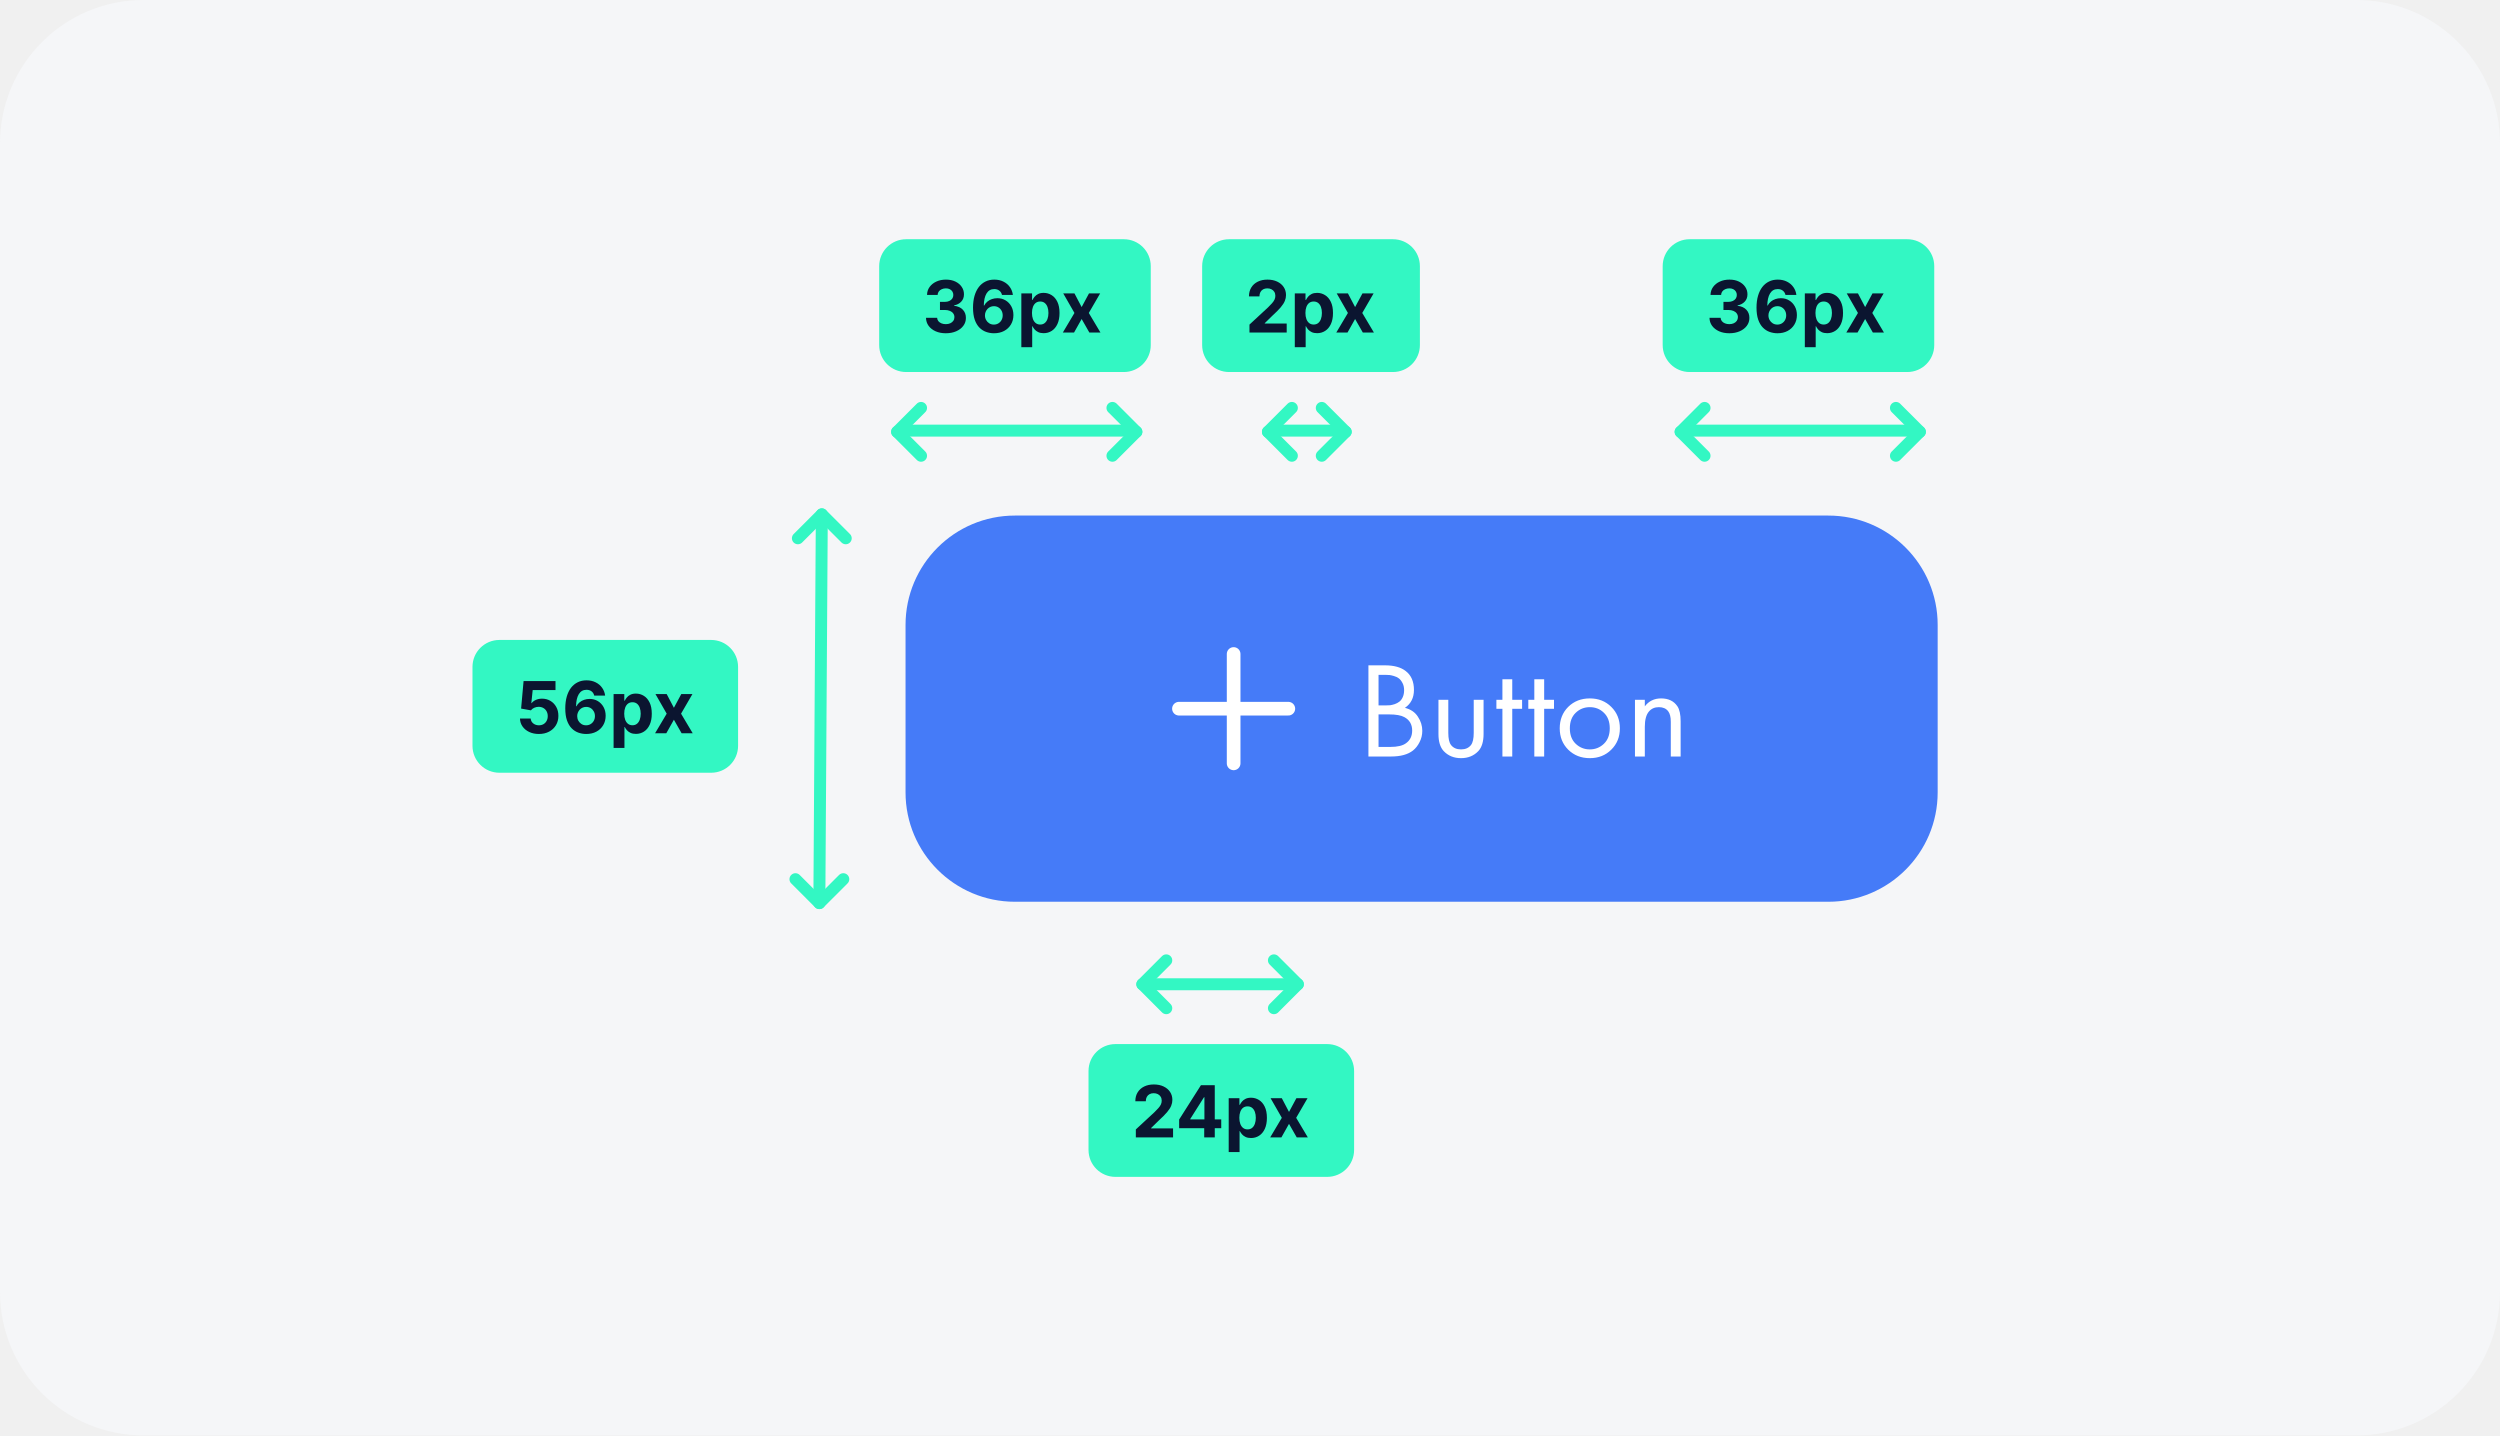
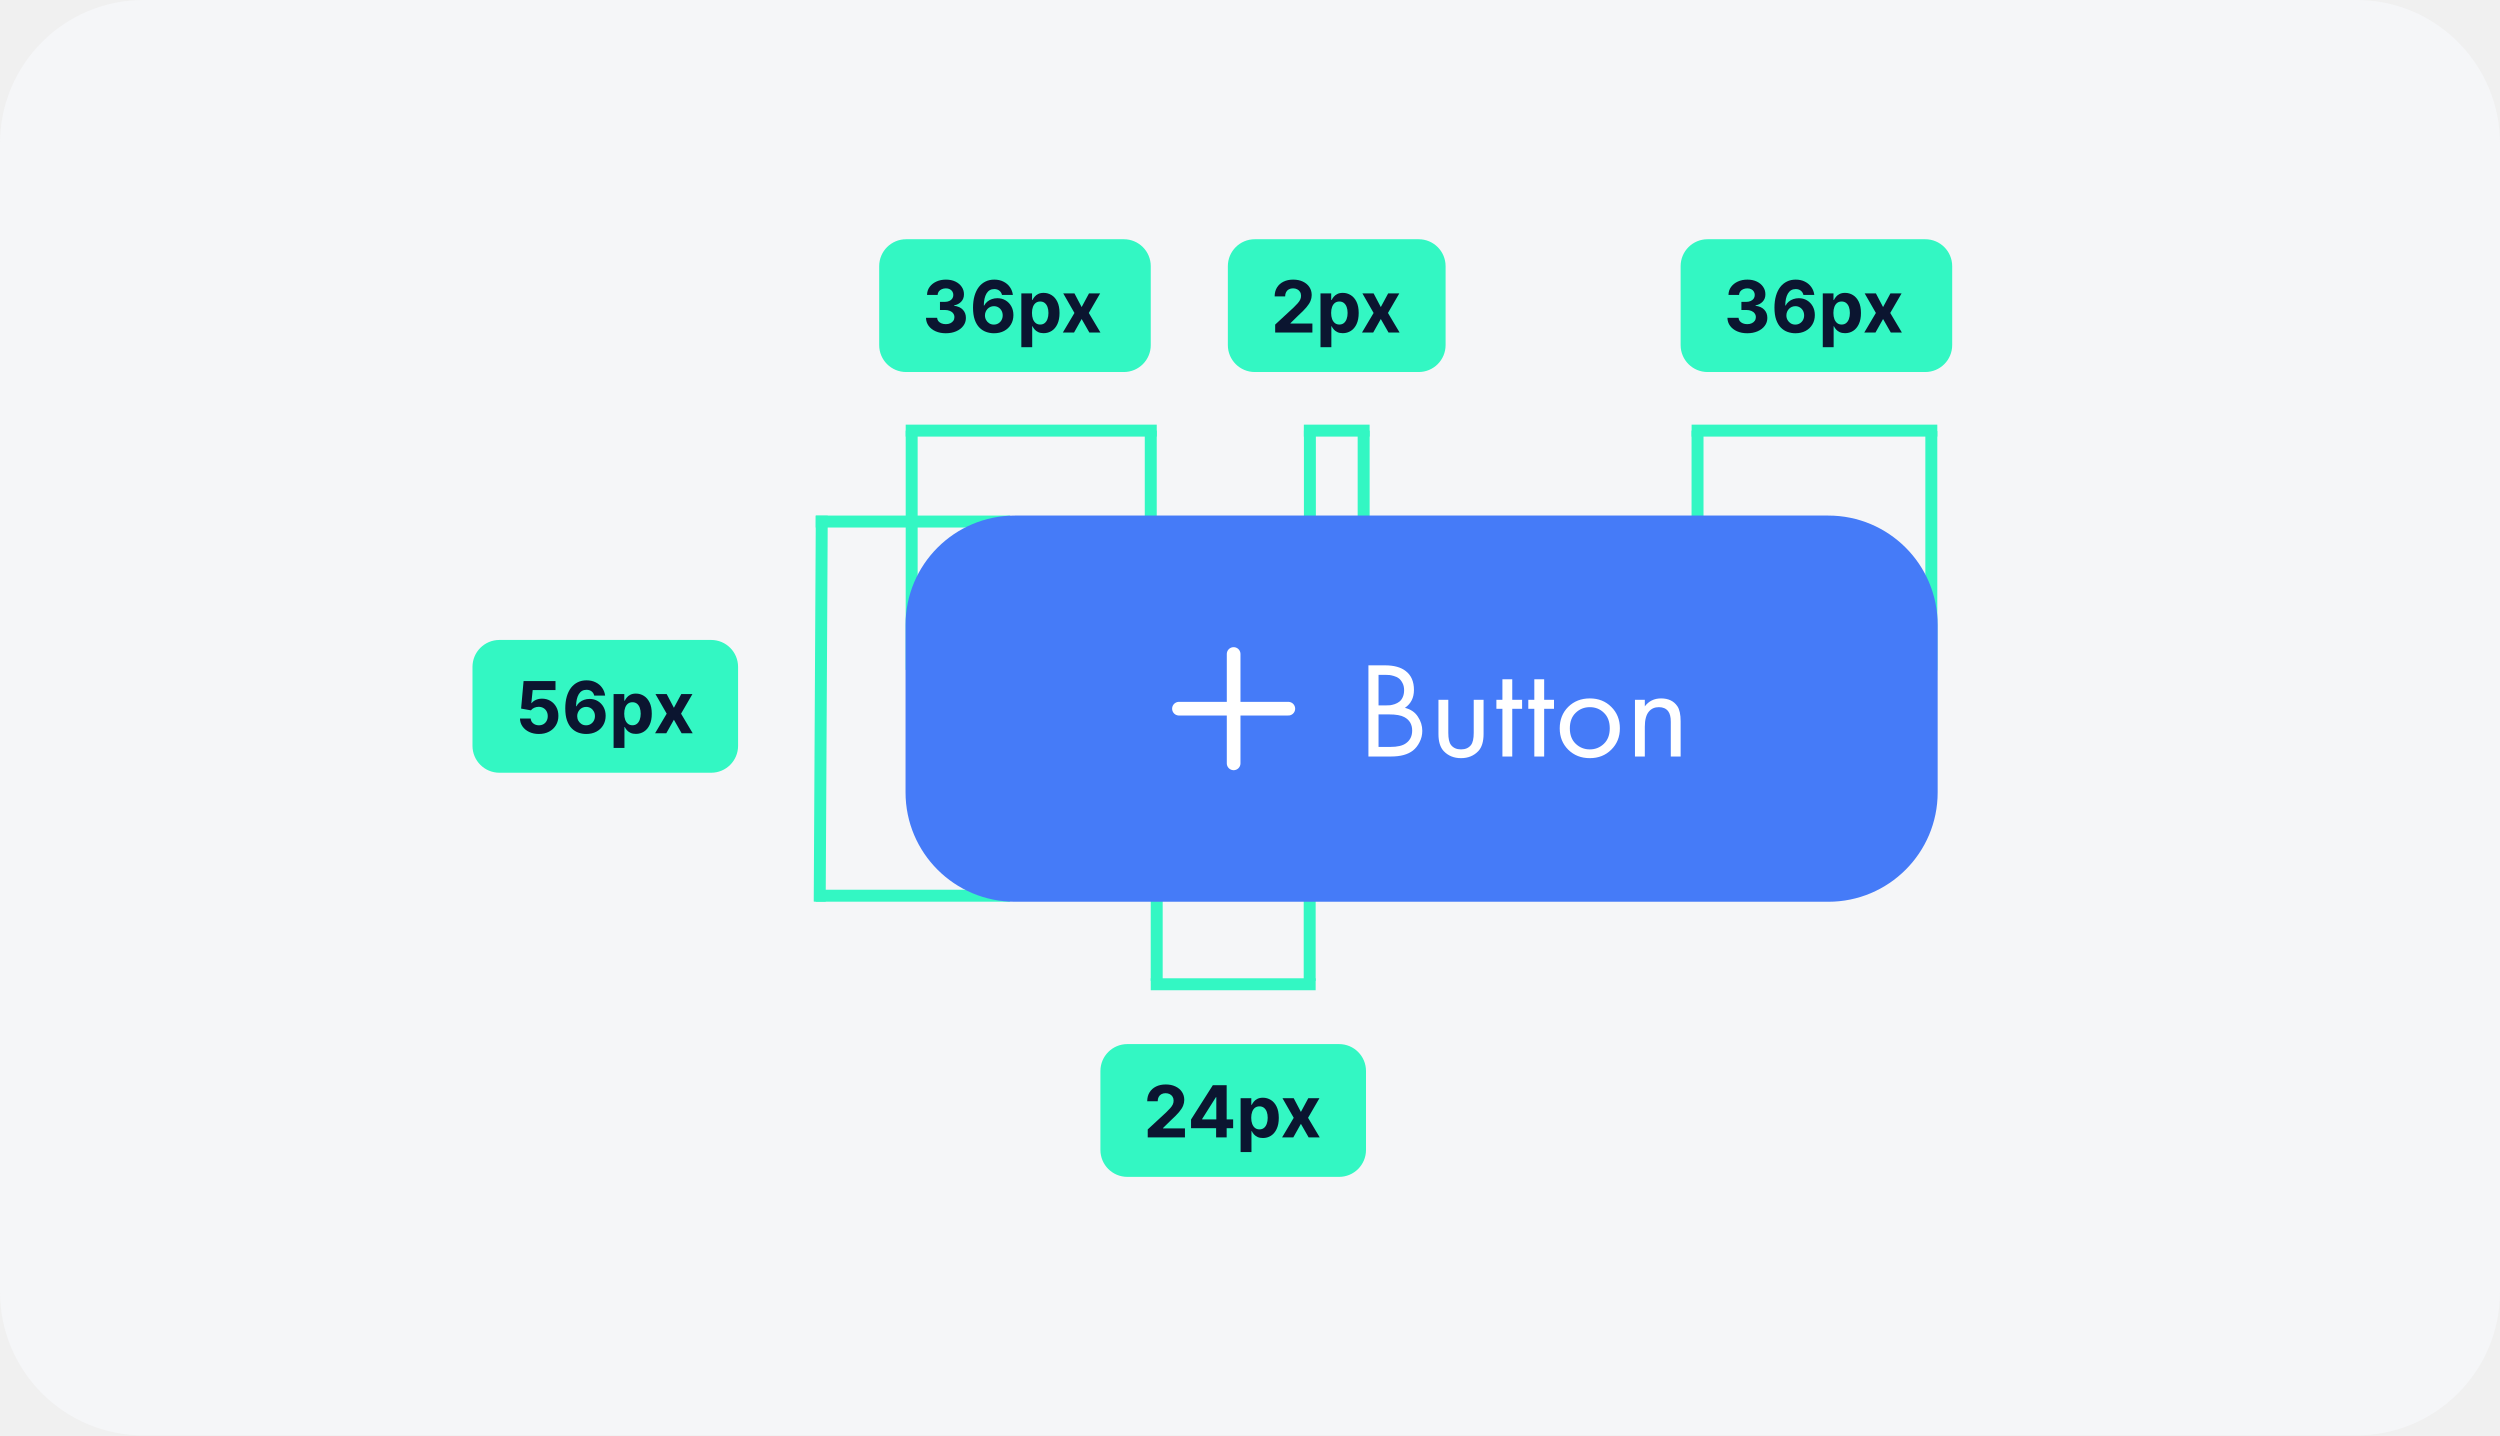
<svg xmlns="http://www.w3.org/2000/svg" width="418" height="240" viewBox="0 0 418 240" fill="none">
  <rect width="418" height="240" rx="24" fill="#F5F6F8" />
-   <path d="M217 164.57H191" stroke="#33F7C3" stroke-width="2" />
-   <path d="M217 164.57L213 160.57" stroke="#33F7C3" stroke-width="2" stroke-linecap="round" />
-   <path d="M217 164.57L213 168.57" stroke="#33F7C3" stroke-width="2" stroke-linecap="round" />
-   <path d="M191 164.57L195 168.57" stroke="#33F7C3" stroke-width="2" stroke-linecap="round" />
-   <path d="M191 164.57L195 160.57" stroke="#33F7C3" stroke-width="2" stroke-linecap="round" />
-   <rect x="182.75" y="175.321" width="42.906" height="20.703" rx="3.752" fill="#33F7C3" />
-   <rect x="182.75" y="175.321" width="42.906" height="20.703" rx="3.752" stroke="#33F7C3" stroke-width="1.501" />
-   <path d="M189.911 190.172V188.842L193.019 185.964C193.283 185.708 193.505 185.478 193.684 185.273C193.866 185.069 194.004 184.868 194.098 184.672C194.192 184.473 194.238 184.259 194.238 184.028C194.238 183.773 194.18 183.552 194.064 183.368C193.947 183.18 193.788 183.036 193.586 182.937C193.384 182.835 193.156 182.783 192.9 182.783C192.633 182.783 192.399 182.837 192.201 182.945C192.002 183.053 191.848 183.208 191.74 183.41C191.632 183.612 191.578 183.852 191.578 184.131H189.826C189.826 183.559 189.955 183.063 190.214 182.643C190.472 182.222 190.835 181.897 191.301 181.666C191.767 181.436 192.304 181.321 192.912 181.321C193.538 181.321 194.082 181.432 194.545 181.654C195.011 181.873 195.374 182.177 195.633 182.566C195.891 182.955 196.02 183.402 196.02 183.905C196.02 184.234 195.955 184.56 195.824 184.881C195.696 185.202 195.468 185.559 195.138 185.951C194.808 186.341 194.344 186.808 193.744 187.354L192.469 188.603V188.663H196.136V190.172H189.911ZM197.153 188.637V187.183L200.799 181.441H202.052V183.453H201.31L199.012 187.089V187.158H204.192V188.637H197.153ZM201.344 190.172V188.194L201.378 187.55V181.441H203.109V190.172H201.344ZM205.439 192.628V183.623H207.23V184.723H207.311C207.391 184.547 207.506 184.368 207.656 184.186C207.81 184.001 208.009 183.848 208.253 183.726C208.5 183.601 208.807 183.538 209.174 183.538C209.652 183.538 210.092 183.663 210.496 183.913C210.899 184.161 211.222 184.534 211.463 185.035C211.705 185.532 211.826 186.156 211.826 186.906C211.826 187.637 211.708 188.253 211.472 188.756C211.239 189.257 210.921 189.636 210.517 189.895C210.116 190.151 209.667 190.278 209.17 190.278C208.817 190.278 208.517 190.22 208.27 190.104C208.026 189.987 207.825 189.841 207.669 189.665C207.513 189.485 207.393 189.305 207.311 189.123H207.256V192.628H205.439ZM207.217 186.898C207.217 187.287 207.271 187.627 207.379 187.917C207.487 188.206 207.643 188.432 207.848 188.594C208.053 188.754 208.301 188.833 208.594 188.833C208.89 188.833 209.14 188.752 209.345 188.59C209.549 188.425 209.704 188.198 209.809 187.908C209.917 187.615 209.971 187.278 209.971 186.898C209.971 186.52 209.919 186.187 209.814 185.9C209.708 185.613 209.553 185.388 209.349 185.226C209.144 185.064 208.893 184.983 208.594 184.983C208.299 184.983 208.048 185.062 207.844 185.218C207.642 185.374 207.487 185.596 207.379 185.883C207.271 186.17 207.217 186.508 207.217 186.898ZM214.32 183.623L215.522 185.913L216.754 183.623H218.617L216.72 186.898L218.669 190.172H216.814L215.522 187.908L214.252 190.172H212.376L214.32 186.898L212.444 183.623H214.32Z" fill="#0B1530" />
-   <path d="M190 72H149.999" stroke="#33F7C3" stroke-width="2" />
-   <path d="M190 72.203L186 68.203" stroke="#33F7C3" stroke-width="2" stroke-linecap="round" />
-   <path d="M190 72.203L186 76.203" stroke="#33F7C3" stroke-width="2" stroke-linecap="round" />
-   <path d="M150 72.203L154 76.203" stroke="#33F7C3" stroke-width="2" stroke-linecap="round" />
-   <path d="M150 72.203L154 68.203" stroke="#33F7C3" stroke-width="2" stroke-linecap="round" />
+   <path d="M219.978 164.57H192.407" stroke="#33F7C3" stroke-width="2" />
+   <path d="M193.401 164L193.401 138" stroke="#33F7C3" stroke-width="2" />
+   <path d="M218.979 164L218.979 138" stroke="#33F7C3" stroke-width="2" />
+   <rect x="184.739" y="175.321" width="42.906" height="20.703" rx="3.752" fill="#33F7C3" />
+   <rect x="184.739" y="175.321" width="42.906" height="20.703" rx="3.752" stroke="#33F7C3" stroke-width="1.501" />
+   <path d="M191.9 190.172V188.842L195.008 185.964C195.272 185.708 195.494 185.478 195.673 185.273C195.855 185.069 195.993 184.868 196.087 184.672C196.181 184.473 196.227 184.259 196.227 184.028C196.227 183.773 196.169 183.552 196.053 183.368C195.936 183.18 195.777 183.036 195.575 182.937C195.373 182.835 195.145 182.783 194.889 182.783C194.622 182.783 194.388 182.837 194.19 182.945C193.991 183.053 193.837 183.208 193.729 183.41C193.621 183.612 193.567 183.852 193.567 184.131H191.815C191.815 183.559 191.944 183.063 192.203 182.643C192.461 182.222 192.824 181.897 193.29 181.666C193.756 181.436 194.293 181.321 194.902 181.321C195.527 181.321 196.071 181.432 196.534 181.654C197.001 181.873 197.363 182.177 197.622 182.566C197.88 182.955 198.009 183.402 198.009 183.905C198.009 184.234 197.944 184.56 197.813 184.881C197.685 185.202 197.457 185.559 197.127 185.951C196.797 186.341 196.333 186.808 195.733 187.354L194.458 188.603V188.663H198.125V190.172H191.9ZM199.142 188.637V187.183L202.788 181.441H204.041V183.453H203.299L201.001 187.089V187.158H206.181V188.637H199.142ZM203.333 190.172V188.194L203.367 187.55V181.441H205.098V190.172H203.333ZM207.428 192.628V183.623H209.219V184.723H209.3C209.38 184.547 209.495 184.368 209.645 184.186C209.799 184.001 209.998 183.848 210.242 183.726C210.489 183.601 210.796 183.538 211.163 183.538C211.641 183.538 212.081 183.663 212.485 183.913C212.888 184.161 213.211 184.534 213.452 185.035C213.694 185.532 213.815 186.156 213.815 186.906C213.815 187.637 213.697 188.253 213.461 188.756C213.228 189.257 212.91 189.636 212.506 189.895C212.105 190.151 211.656 190.278 211.159 190.278C210.806 190.278 210.506 190.22 210.259 190.104C210.015 189.987 209.814 189.841 209.658 189.665C209.502 189.485 209.382 189.305 209.3 189.123H209.245V192.628H207.428ZM209.206 186.898C209.206 187.287 209.26 187.627 209.368 187.917C209.476 188.206 209.632 188.432 209.837 188.594C210.042 188.754 210.29 188.833 210.583 188.833C210.879 188.833 211.129 188.752 211.334 188.59C211.538 188.425 211.693 188.198 211.798 187.908C211.906 187.615 211.96 187.278 211.96 186.898C211.96 186.52 211.908 186.187 211.803 185.9C211.697 185.613 211.542 185.388 211.338 185.226C211.133 185.064 210.882 184.983 210.583 184.983C210.288 184.983 210.038 185.062 209.833 185.218C209.631 185.374 209.476 185.596 209.368 185.883C209.26 186.17 209.206 186.508 209.206 186.898ZM216.309 183.623L217.511 185.913L218.743 183.623H220.606L218.709 186.898L220.658 190.172H218.803L217.511 187.908L216.241 190.172H214.365L216.309 186.898L214.433 183.623H216.309Z" fill="#0B1530" />
+   <path d="M193.41 72H151.433" stroke="#33F7C3" stroke-width="2" />
+   <path d="M152.432 112L152.432 71.999" stroke="#33F7C3" stroke-width="2" />
+   <path d="M192.407 111.996L192.407 71.996" stroke="#33F7C3" stroke-width="2" />
+   <path d="M219.014 112L219.014 71.999" stroke="#33F7C3" stroke-width="2" />
+   <path d="M283.828 112L283.828 71.999" stroke="#33F7C3" stroke-width="2" />
+   <path d="M228.002 112L228.002 71.999" stroke="#33F7C3" stroke-width="2" />
+   <path d="M322.917 112.07L322.917 72.07" stroke="#33F7C3" stroke-width="2" />
  <rect x="147.75" y="40.75" width="43.906" height="20.703" rx="3.752" fill="#33F7C3" />
  <rect x="147.75" y="40.75" width="43.906" height="20.703" rx="3.752" stroke="#33F7C3" stroke-width="1.501" />
  <path d="M158.138 55.721C157.502 55.721 156.935 55.611 156.437 55.393C155.943 55.171 155.552 54.867 155.265 54.48C154.981 54.091 154.834 53.642 154.826 53.133H156.685C156.696 53.346 156.766 53.534 156.894 53.696C157.024 53.855 157.198 53.979 157.414 54.067C157.63 54.155 157.873 54.199 158.143 54.199C158.424 54.199 158.673 54.149 158.889 54.05C159.105 53.95 159.274 53.812 159.396 53.636C159.518 53.46 159.579 53.257 159.579 53.026C159.579 52.793 159.514 52.587 159.383 52.408C159.255 52.226 159.071 52.084 158.829 51.982C158.59 51.88 158.306 51.828 157.976 51.828H157.162V50.473H157.976C158.255 50.473 158.501 50.424 158.714 50.328C158.93 50.231 159.098 50.098 159.217 49.927C159.336 49.754 159.396 49.552 159.396 49.322C159.396 49.103 159.344 48.911 159.238 48.746C159.136 48.578 158.991 48.448 158.804 48.354C158.619 48.26 158.403 48.213 158.156 48.213C157.905 48.213 157.677 48.259 157.469 48.35C157.262 48.438 157.095 48.564 156.97 48.729C156.845 48.894 156.778 49.087 156.77 49.309H155.001C155.009 48.806 155.153 48.362 155.431 47.979C155.71 47.595 156.085 47.295 156.557 47.079C157.031 46.86 157.567 46.751 158.164 46.751C158.767 46.751 159.294 46.86 159.746 47.079C160.198 47.298 160.549 47.593 160.799 47.966C161.052 48.335 161.177 48.75 161.174 49.211C161.177 49.7 161.025 50.108 160.718 50.434C160.414 50.761 160.017 50.969 159.528 51.057V51.125C160.171 51.208 160.66 51.431 160.995 51.794C161.333 52.155 161.501 52.607 161.498 53.15C161.501 53.648 161.357 54.09 161.067 54.476C160.78 54.863 160.384 55.167 159.878 55.388C159.372 55.61 158.792 55.721 158.138 55.721ZM166.176 55.721C165.727 55.718 165.293 55.643 164.876 55.495C164.461 55.347 164.088 55.107 163.759 54.775C163.429 54.442 163.167 54.001 162.974 53.453C162.784 52.904 162.689 52.231 162.689 51.432C162.691 50.699 162.775 50.044 162.94 49.467C163.108 48.887 163.347 48.395 163.656 47.992C163.969 47.588 164.343 47.281 164.778 47.071C165.212 46.857 165.7 46.751 166.24 46.751C166.823 46.751 167.337 46.864 167.783 47.092C168.229 47.316 168.588 47.622 168.858 48.008C169.13 48.395 169.295 48.828 169.352 49.309H167.532C167.461 49.005 167.311 48.766 167.084 48.593C166.857 48.419 166.575 48.333 166.24 48.333C165.671 48.333 165.239 48.58 164.944 49.074C164.651 49.569 164.502 50.241 164.496 51.091H164.556C164.687 50.832 164.863 50.612 165.085 50.43C165.309 50.245 165.563 50.105 165.848 50.008C166.135 49.909 166.437 49.859 166.756 49.859C167.273 49.859 167.734 49.981 168.137 50.225C168.541 50.467 168.859 50.8 169.092 51.223C169.325 51.647 169.442 52.131 169.442 52.677C169.442 53.268 169.304 53.794 169.028 54.254C168.755 54.715 168.373 55.076 167.881 55.337C167.392 55.596 166.824 55.724 166.176 55.721ZM166.167 54.271C166.452 54.271 166.706 54.203 166.931 54.067C167.155 53.93 167.331 53.746 167.459 53.513C167.587 53.279 167.651 53.018 167.651 52.728C167.651 52.438 167.587 52.178 167.459 51.948C167.334 51.718 167.161 51.534 166.939 51.398C166.717 51.261 166.464 51.193 166.18 51.193C165.967 51.193 165.77 51.233 165.588 51.313C165.409 51.392 165.251 51.503 165.114 51.645C164.981 51.787 164.876 51.952 164.799 52.14C164.722 52.325 164.684 52.522 164.684 52.732C164.684 53.014 164.748 53.271 164.876 53.504C165.006 53.737 165.183 53.923 165.404 54.062C165.629 54.202 165.883 54.271 166.167 54.271ZM170.768 58.057V49.053H172.558V50.153H172.639C172.719 49.977 172.834 49.798 172.985 49.616C173.138 49.431 173.337 49.278 173.581 49.155C173.829 49.03 174.136 48.968 174.502 48.968C174.98 48.968 175.42 49.093 175.824 49.343C176.228 49.59 176.55 49.964 176.792 50.464C177.033 50.962 177.154 51.586 177.154 52.336C177.154 53.066 177.036 53.683 176.8 54.186C176.567 54.686 176.249 55.066 175.845 55.324C175.445 55.58 174.995 55.708 174.498 55.708C174.146 55.708 173.846 55.65 173.598 55.533C173.354 55.417 173.154 55.27 172.997 55.094C172.841 54.915 172.722 54.735 172.639 54.553H172.584V58.057H170.768ZM172.545 52.327C172.545 52.717 172.599 53.056 172.707 53.346C172.815 53.636 172.972 53.862 173.176 54.024C173.381 54.183 173.63 54.263 173.922 54.263C174.218 54.263 174.468 54.182 174.673 54.02C174.877 53.855 175.032 53.628 175.138 53.338C175.246 53.045 175.3 52.708 175.3 52.327C175.3 51.949 175.247 51.617 175.142 51.33C175.037 51.043 174.882 50.818 174.677 50.656C174.472 50.494 174.221 50.413 173.922 50.413C173.627 50.413 173.377 50.491 173.172 50.648C172.97 50.804 172.815 51.026 172.707 51.313C172.599 51.6 172.545 51.938 172.545 52.327ZM179.648 49.053L180.85 51.343L182.083 49.053H183.946L182.048 52.327L183.997 55.602H182.142L180.85 53.338L179.58 55.602H177.704L179.648 52.327L177.772 49.053H179.648Z" fill="#0B1530" />
-   <path d="M321 72H280.999" stroke="#33F7C3" stroke-width="2" />
-   <path d="M321 72.203L317 68.203" stroke="#33F7C3" stroke-width="2" stroke-linecap="round" />
-   <path d="M321 72.203L317 76.203" stroke="#33F7C3" stroke-width="2" stroke-linecap="round" />
-   <path d="M281 72.203L285 76.203" stroke="#33F7C3" stroke-width="2" stroke-linecap="round" />
-   <path d="M281 72.203L285 68.203" stroke="#33F7C3" stroke-width="2" stroke-linecap="round" />
-   <rect x="278.75" y="40.75" width="43.906" height="20.703" rx="3.752" fill="#33F7C3" />
-   <rect x="278.75" y="40.75" width="43.906" height="20.703" rx="3.752" stroke="#33F7C3" stroke-width="1.501" />
-   <path d="M289.138 55.721C288.502 55.721 287.935 55.611 287.437 55.393C286.943 55.171 286.552 54.867 286.265 54.48C285.981 54.091 285.834 53.642 285.826 53.133H287.685C287.696 53.346 287.766 53.534 287.894 53.696C288.024 53.855 288.198 53.979 288.414 54.067C288.63 54.155 288.873 54.199 289.143 54.199C289.424 54.199 289.673 54.149 289.889 54.05C290.105 53.95 290.274 53.812 290.396 53.636C290.518 53.46 290.579 53.257 290.579 53.026C290.579 52.793 290.514 52.587 290.383 52.408C290.255 52.226 290.071 52.084 289.829 51.982C289.59 51.88 289.306 51.828 288.976 51.828H288.162V50.473H288.976C289.255 50.473 289.501 50.424 289.714 50.328C289.93 50.231 290.098 50.098 290.217 49.927C290.336 49.754 290.396 49.552 290.396 49.322C290.396 49.103 290.344 48.911 290.238 48.746C290.136 48.578 289.991 48.448 289.804 48.354C289.619 48.26 289.403 48.213 289.156 48.213C288.905 48.213 288.677 48.259 288.469 48.35C288.262 48.438 288.095 48.564 287.97 48.729C287.845 48.894 287.778 49.087 287.77 49.309H286.001C286.009 48.806 286.153 48.362 286.431 47.979C286.71 47.595 287.085 47.295 287.557 47.079C288.031 46.86 288.567 46.751 289.164 46.751C289.767 46.751 290.294 46.86 290.746 47.079C291.198 47.298 291.549 47.593 291.799 47.966C292.052 48.335 292.177 48.75 292.174 49.211C292.177 49.7 292.025 50.108 291.718 50.434C291.414 50.761 291.017 50.969 290.528 51.057V51.125C291.171 51.208 291.66 51.431 291.995 51.794C292.333 52.155 292.501 52.607 292.498 53.15C292.501 53.648 292.357 54.09 292.067 54.476C291.78 54.863 291.384 55.167 290.878 55.388C290.372 55.61 289.792 55.721 289.138 55.721ZM297.176 55.721C296.727 55.718 296.293 55.643 295.876 55.495C295.461 55.347 295.088 55.107 294.759 54.775C294.429 54.442 294.167 54.001 293.974 53.453C293.784 52.904 293.689 52.231 293.689 51.432C293.691 50.699 293.775 50.044 293.94 49.467C294.108 48.887 294.347 48.395 294.656 47.992C294.969 47.588 295.343 47.281 295.778 47.071C296.212 46.857 296.7 46.751 297.24 46.751C297.823 46.751 298.337 46.864 298.783 47.092C299.229 47.316 299.588 47.622 299.858 48.008C300.13 48.395 300.295 48.828 300.352 49.309H298.532C298.461 49.005 298.311 48.766 298.084 48.593C297.857 48.419 297.575 48.333 297.24 48.333C296.671 48.333 296.239 48.58 295.944 49.074C295.651 49.569 295.502 50.241 295.496 51.091H295.556C295.687 50.832 295.863 50.612 296.085 50.43C296.309 50.245 296.563 50.105 296.848 50.008C297.135 49.909 297.437 49.859 297.756 49.859C298.273 49.859 298.734 49.981 299.137 50.225C299.541 50.467 299.859 50.8 300.092 51.223C300.325 51.647 300.442 52.131 300.442 52.677C300.442 53.268 300.304 53.794 300.028 54.254C299.755 54.715 299.373 55.076 298.881 55.337C298.392 55.596 297.824 55.724 297.176 55.721ZM297.167 54.271C297.452 54.271 297.706 54.203 297.931 54.067C298.155 53.93 298.331 53.746 298.459 53.513C298.587 53.279 298.651 53.018 298.651 52.728C298.651 52.438 298.587 52.178 298.459 51.948C298.334 51.718 298.161 51.534 297.939 51.398C297.717 51.261 297.464 51.193 297.18 51.193C296.967 51.193 296.77 51.233 296.588 51.313C296.409 51.392 296.251 51.503 296.114 51.645C295.981 51.787 295.876 51.952 295.799 52.14C295.722 52.325 295.684 52.522 295.684 52.732C295.684 53.014 295.748 53.271 295.876 53.504C296.006 53.737 296.183 53.923 296.404 54.062C296.629 54.202 296.883 54.271 297.167 54.271ZM301.768 58.057V49.053H303.558V50.153H303.639C303.719 49.977 303.834 49.798 303.985 49.616C304.138 49.431 304.337 49.278 304.581 49.155C304.829 49.03 305.136 48.968 305.502 48.968C305.98 48.968 306.42 49.093 306.824 49.343C307.228 49.59 307.55 49.964 307.792 50.464C308.033 50.962 308.154 51.586 308.154 52.336C308.154 53.066 308.036 53.683 307.8 54.186C307.567 54.686 307.249 55.066 306.845 55.324C306.445 55.58 305.995 55.708 305.498 55.708C305.146 55.708 304.846 55.65 304.598 55.533C304.354 55.417 304.154 55.27 303.997 55.094C303.841 54.915 303.722 54.735 303.639 54.553H303.584V58.057H301.768ZM303.545 52.327C303.545 52.717 303.599 53.056 303.707 53.346C303.815 53.636 303.972 53.862 304.176 54.024C304.381 54.183 304.63 54.263 304.922 54.263C305.218 54.263 305.468 54.182 305.673 54.02C305.877 53.855 306.032 53.628 306.138 53.338C306.246 53.045 306.3 52.708 306.3 52.327C306.3 51.949 306.247 51.617 306.142 51.33C306.037 51.043 305.882 50.818 305.677 50.656C305.472 50.494 305.221 50.413 304.922 50.413C304.627 50.413 304.377 50.491 304.172 50.648C303.97 50.804 303.815 51.026 303.707 51.313C303.599 51.6 303.545 51.938 303.545 52.327ZM310.648 49.053L311.85 51.343L313.083 49.053H314.946L313.048 52.327L314.997 55.602H313.142L311.85 53.338L310.58 55.602H308.704L310.648 52.327L308.772 49.053H310.648Z" fill="#0B1530" />
-   <path d="M224 72H213" stroke="#33F7C3" stroke-width="2" />
-   <path d="M225 72.203L221 68.203" stroke="#33F7C3" stroke-width="2" stroke-linecap="round" />
-   <path d="M225 72.203L221 76.203" stroke="#33F7C3" stroke-width="2" stroke-linecap="round" />
-   <path d="M212 72.203L216 76.203" stroke="#33F7C3" stroke-width="2" stroke-linecap="round" />
-   <path d="M212 72.203L216 68.203" stroke="#33F7C3" stroke-width="2" stroke-linecap="round" />
-   <rect x="201.75" y="40.75" width="34.906" height="20.703" rx="3.752" fill="#33F7C3" />
-   <rect x="201.75" y="40.75" width="34.906" height="20.703" rx="3.752" stroke="#33F7C3" stroke-width="1.501" />
-   <path d="M208.911 55.602V54.271L212.019 51.394C212.283 51.138 212.505 50.908 212.684 50.703C212.866 50.498 213.004 50.298 213.098 50.102C213.192 49.903 213.238 49.688 213.238 49.458C213.238 49.202 213.18 48.982 213.064 48.797C212.947 48.61 212.788 48.466 212.586 48.367C212.384 48.264 212.156 48.213 211.9 48.213C211.633 48.213 211.399 48.267 211.201 48.375C211.002 48.483 210.848 48.638 210.74 48.84C210.632 49.042 210.578 49.282 210.578 49.56H208.826C208.826 48.989 208.955 48.493 209.214 48.072C209.472 47.652 209.835 47.326 210.301 47.096C210.767 46.866 211.304 46.751 211.912 46.751C212.538 46.751 213.082 46.862 213.545 47.083C214.011 47.302 214.374 47.606 214.633 47.996C214.891 48.385 215.02 48.831 215.02 49.334C215.02 49.664 214.955 49.99 214.824 50.311C214.696 50.632 214.468 50.989 214.138 51.381C213.808 51.77 213.344 52.238 212.744 52.783L211.469 54.033V54.092H215.136V55.602H208.911ZM216.49 58.057V49.053H218.281V50.153H218.362C218.441 49.977 218.557 49.798 218.707 49.616C218.861 49.431 219.06 49.278 219.304 49.155C219.551 49.03 219.858 48.968 220.225 48.968C220.702 48.968 221.143 49.093 221.547 49.343C221.95 49.59 222.273 49.964 222.514 50.464C222.756 50.962 222.877 51.586 222.877 52.336C222.877 53.066 222.759 53.683 222.523 54.186C222.29 54.686 221.972 55.066 221.568 55.324C221.167 55.58 220.718 55.708 220.221 55.708C219.868 55.708 219.568 55.65 219.321 55.533C219.077 55.417 218.876 55.27 218.72 55.094C218.564 54.915 218.444 54.735 218.362 54.553H218.306V58.057H216.49ZM218.268 52.327C218.268 52.717 218.322 53.056 218.43 53.346C218.538 53.636 218.694 53.862 218.899 54.024C219.104 54.183 219.352 54.263 219.645 54.263C219.941 54.263 220.191 54.182 220.396 54.02C220.6 53.855 220.755 53.628 220.86 53.338C220.968 53.045 221.022 52.708 221.022 52.327C221.022 51.949 220.97 51.617 220.864 51.33C220.759 51.043 220.604 50.818 220.4 50.656C220.195 50.494 219.944 50.413 219.645 50.413C219.35 50.413 219.099 50.491 218.895 50.648C218.693 50.804 218.538 51.026 218.43 51.313C218.322 51.6 218.268 51.938 218.268 52.327ZM225.371 49.053L226.573 51.343L227.805 49.053H229.668L227.771 52.327L229.719 55.602H227.865L226.573 53.338L225.303 55.602H223.427L225.371 52.327L223.495 49.053H225.371Z" fill="#0B1530" />
-   <path d="M137.407 86L136.994 151" stroke="#33F7C3" stroke-width="2" />
-   <path d="M137.407 86L133.407 90" stroke="#33F7C3" stroke-width="2" stroke-linecap="round" />
-   <path d="M137.407 86L141.407 90" stroke="#33F7C3" stroke-width="2" stroke-linecap="round" />
-   <path d="M137 151L141 147" stroke="#33F7C3" stroke-width="2" stroke-linecap="round" />
-   <path d="M137 151L133 147" stroke="#33F7C3" stroke-width="2" stroke-linecap="round" />
+   <path d="M323.918 72H282.835" stroke="#33F7C3" stroke-width="2" />
+   <rect x="281.75" y="40.75" width="43.906" height="20.703" rx="3.752" fill="#33F7C3" />
+   <rect x="281.75" y="40.75" width="43.906" height="20.703" rx="3.752" stroke="#33F7C3" stroke-width="1.501" />
+   <path d="M292.138 55.721C291.502 55.721 290.935 55.611 290.437 55.393C289.943 55.171 289.552 54.867 289.265 54.48C288.981 54.091 288.834 53.642 288.826 53.133H290.685C290.696 53.346 290.766 53.534 290.894 53.696C291.024 53.855 291.198 53.979 291.414 54.067C291.63 54.155 291.873 54.199 292.143 54.199C292.424 54.199 292.673 54.149 292.889 54.05C293.105 53.95 293.274 53.812 293.396 53.636C293.518 53.46 293.579 53.257 293.579 53.026C293.579 52.793 293.514 52.587 293.383 52.408C293.255 52.226 293.071 52.084 292.829 51.982C292.59 51.88 292.306 51.828 291.976 51.828H291.162V50.473H291.976C292.255 50.473 292.501 50.424 292.714 50.328C292.93 50.231 293.098 50.098 293.217 49.927C293.336 49.754 293.396 49.552 293.396 49.322C293.396 49.103 293.344 48.911 293.238 48.746C293.136 48.578 292.991 48.448 292.804 48.354C292.619 48.26 292.403 48.213 292.156 48.213C291.905 48.213 291.677 48.259 291.469 48.35C291.262 48.438 291.095 48.564 290.97 48.729C290.845 48.894 290.778 49.087 290.77 49.309H289.001C289.009 48.806 289.153 48.362 289.431 47.979C289.71 47.595 290.085 47.295 290.557 47.079C291.031 46.86 291.567 46.751 292.164 46.751C292.767 46.751 293.294 46.86 293.746 47.079C294.198 47.298 294.549 47.593 294.799 47.966C295.052 48.335 295.177 48.75 295.174 49.211C295.177 49.7 295.025 50.108 294.718 50.434C294.414 50.761 294.017 50.969 293.528 51.057V51.125C294.171 51.208 294.66 51.431 294.995 51.794C295.333 52.155 295.501 52.607 295.498 53.15C295.501 53.648 295.357 54.09 295.067 54.476C294.78 54.863 294.384 55.167 293.878 55.388C293.372 55.61 292.792 55.721 292.138 55.721ZM300.176 55.721C299.727 55.718 299.293 55.643 298.876 55.495C298.461 55.347 298.088 55.107 297.759 54.775C297.429 54.442 297.167 54.001 296.974 53.453C296.784 52.904 296.689 52.231 296.689 51.432C296.691 50.699 296.775 50.044 296.94 49.467C297.108 48.887 297.347 48.395 297.656 47.992C297.969 47.588 298.343 47.281 298.778 47.071C299.212 46.857 299.7 46.751 300.24 46.751C300.823 46.751 301.337 46.864 301.783 47.092C302.229 47.316 302.588 47.622 302.858 48.008C303.13 48.395 303.295 48.828 303.352 49.309H301.532C301.461 49.005 301.311 48.766 301.084 48.593C300.857 48.419 300.575 48.333 300.24 48.333C299.671 48.333 299.239 48.58 298.944 49.074C298.651 49.569 298.502 50.241 298.496 51.091H298.556C298.687 50.832 298.863 50.612 299.085 50.43C299.309 50.245 299.563 50.105 299.848 50.008C300.135 49.909 300.437 49.859 300.756 49.859C301.273 49.859 301.734 49.981 302.137 50.225C302.541 50.467 302.859 50.8 303.092 51.223C303.325 51.647 303.442 52.131 303.442 52.677C303.442 53.268 303.304 53.794 303.028 54.254C302.755 54.715 302.373 55.076 301.881 55.337C301.392 55.596 300.824 55.724 300.176 55.721ZM300.167 54.271C300.452 54.271 300.706 54.203 300.931 54.067C301.155 53.93 301.331 53.746 301.459 53.513C301.587 53.279 301.651 53.018 301.651 52.728C301.651 52.438 301.587 52.178 301.459 51.948C301.334 51.718 301.161 51.534 300.939 51.398C300.717 51.261 300.464 51.193 300.18 51.193C299.967 51.193 299.77 51.233 299.588 51.313C299.409 51.392 299.251 51.503 299.114 51.645C298.981 51.787 298.876 51.952 298.799 52.14C298.722 52.325 298.684 52.522 298.684 52.732C298.684 53.014 298.748 53.271 298.876 53.504C299.006 53.737 299.183 53.923 299.404 54.062C299.629 54.202 299.883 54.271 300.167 54.271ZM304.768 58.057V49.053H306.558V50.153H306.639C306.719 49.977 306.834 49.798 306.985 49.616C307.138 49.431 307.337 49.278 307.581 49.155C307.829 49.03 308.136 48.968 308.502 48.968C308.98 48.968 309.42 49.093 309.824 49.343C310.228 49.59 310.55 49.964 310.792 50.464C311.033 50.962 311.154 51.586 311.154 52.336C311.154 53.066 311.036 53.683 310.8 54.186C310.567 54.686 310.249 55.066 309.845 55.324C309.445 55.58 308.995 55.708 308.498 55.708C308.146 55.708 307.846 55.65 307.598 55.533C307.354 55.417 307.154 55.27 306.997 55.094C306.841 54.915 306.722 54.735 306.639 54.553H306.584V58.057H304.768ZM306.545 52.327C306.545 52.717 306.599 53.056 306.707 53.346C306.815 53.636 306.972 53.862 307.176 54.024C307.381 54.183 307.63 54.263 307.922 54.263C308.218 54.263 308.468 54.182 308.673 54.02C308.877 53.855 309.032 53.628 309.138 53.338C309.246 53.045 309.3 52.708 309.3 52.327C309.3 51.949 309.247 51.617 309.142 51.33C309.037 51.043 308.882 50.818 308.677 50.656C308.472 50.494 308.221 50.413 307.922 50.413C307.627 50.413 307.377 50.491 307.172 50.648C306.97 50.804 306.815 51.026 306.707 51.313C306.599 51.6 306.545 51.938 306.545 52.327ZM313.648 49.053L314.85 51.343L316.083 49.053H317.946L316.048 52.327L317.997 55.602H316.142L314.85 53.338L313.58 55.602H311.704L313.648 52.327L311.772 49.053H313.648Z" fill="#0B1530" />
+   <path d="M229 72H218" stroke="#33F7C3" stroke-width="2" />
+   <rect x="206.047" y="40.75" width="34.906" height="20.703" rx="3.752" fill="#33F7C3" />
+   <rect x="206.047" y="40.75" width="34.906" height="20.703" rx="3.752" stroke="#33F7C3" stroke-width="1.501" />
+   <path d="M213.208 55.602V54.271L216.316 51.394C216.58 51.138 216.802 50.908 216.981 50.703C217.163 50.498 217.301 50.298 217.394 50.102C217.488 49.903 217.535 49.688 217.535 49.458C217.535 49.202 217.477 48.982 217.36 48.797C217.244 48.61 217.085 48.466 216.883 48.367C216.681 48.264 216.452 48.213 216.196 48.213C215.929 48.213 215.696 48.267 215.497 48.375C215.298 48.483 215.145 48.638 215.037 48.84C214.929 49.042 214.875 49.282 214.875 49.56H213.122C213.122 48.989 213.252 48.493 213.51 48.072C213.769 47.652 214.131 47.326 214.598 47.096C215.064 46.866 215.601 46.751 216.209 46.751C216.834 46.751 217.379 46.862 217.842 47.083C218.308 47.302 218.671 47.606 218.929 47.996C219.188 48.385 219.317 48.831 219.317 49.334C219.317 49.664 219.252 49.99 219.121 50.311C218.993 50.632 218.764 50.989 218.435 51.381C218.105 51.77 217.64 52.238 217.04 52.783L215.766 54.033V54.092H219.432V55.602H213.208ZM220.787 58.057V49.053H222.578V50.153H222.659C222.738 49.977 222.853 49.798 223.004 49.616C223.157 49.431 223.356 49.278 223.601 49.155C223.848 49.03 224.155 48.968 224.522 48.968C224.999 48.968 225.44 49.093 225.843 49.343C226.247 49.59 226.569 49.964 226.811 50.464C227.053 50.962 227.173 51.586 227.173 52.336C227.173 53.066 227.055 53.683 226.82 54.186C226.587 54.686 226.268 55.066 225.865 55.324C225.464 55.58 225.015 55.708 224.517 55.708C224.165 55.708 223.865 55.65 223.618 55.533C223.373 55.417 223.173 55.27 223.017 55.094C222.86 54.915 222.741 54.735 222.659 54.553H222.603V58.057H220.787ZM222.565 52.327C222.565 52.717 222.619 53.056 222.727 53.346C222.835 53.636 222.991 53.862 223.196 54.024C223.4 54.183 223.649 54.263 223.942 54.263C224.237 54.263 224.488 54.182 224.692 54.02C224.897 53.855 225.052 53.628 225.157 53.338C225.265 53.045 225.319 52.708 225.319 52.327C225.319 51.949 225.266 51.617 225.161 51.33C225.056 51.043 224.901 50.818 224.696 50.656C224.492 50.494 224.24 50.413 223.942 50.413C223.646 50.413 223.396 50.491 223.191 50.648C222.99 50.804 222.835 51.026 222.727 51.313C222.619 51.6 222.565 51.938 222.565 52.327ZM229.667 49.053L230.87 51.343L232.102 49.053H233.965L232.068 52.327L234.016 55.602H232.162L230.87 53.338L229.599 55.602H227.723L229.667 52.327L227.792 49.053H229.667Z" fill="#0B1530" />
+   <path d="M137.401 86.219L137.056 150.758" stroke="#33F7C3" stroke-width="2" />
+   <path d="M168.853 87.203H136.388" stroke="#33F7C3" stroke-width="2" />
+   <path d="M168.853 149.762H136.388" stroke="#33F7C3" stroke-width="2" />
  <rect x="79.75" y="107.75" width="42.906" height="20.703" rx="3.752" fill="#33F7C3" />
  <rect x="79.75" y="107.75" width="42.906" height="20.703" rx="3.752" stroke="#33F7C3" stroke-width="1.501" />
  <path d="M90.1 122.721C89.498 122.721 88.96 122.61 88.489 122.388C88.02 122.167 87.647 121.861 87.371 121.472C87.096 121.082 86.952 120.636 86.941 120.133H88.731C88.751 120.471 88.894 120.746 89.158 120.956C89.422 121.166 89.736 121.271 90.1 121.271C90.39 121.271 90.646 121.207 90.868 121.08C91.092 120.949 91.267 120.768 91.392 120.538C91.52 120.305 91.584 120.038 91.584 119.737C91.584 119.43 91.518 119.16 91.388 118.927C91.26 118.693 91.082 118.512 90.855 118.381C90.627 118.25 90.367 118.183 90.075 118.18C89.819 118.18 89.57 118.233 89.328 118.338C89.09 118.443 88.903 118.587 88.77 118.769L87.129 118.475L87.542 113.87H92.88V115.379H89.064L88.838 117.567H88.889C89.043 117.351 89.274 117.171 89.584 117.029C89.894 116.887 90.241 116.816 90.624 116.816C91.15 116.816 91.619 116.94 92.031 117.187C92.444 117.434 92.769 117.774 93.008 118.206C93.246 118.635 93.364 119.13 93.362 119.69C93.364 120.278 93.228 120.801 92.952 121.259C92.679 121.713 92.297 122.071 91.805 122.333C91.317 122.592 90.748 122.721 90.1 122.721ZM98 122.721C97.551 122.718 97.118 122.643 96.7 122.495C96.285 122.347 95.912 122.107 95.583 121.774C95.253 121.442 94.992 121.001 94.798 120.453C94.608 119.904 94.513 119.231 94.513 118.432C94.516 117.699 94.599 117.044 94.764 116.467C94.932 115.887 95.171 115.395 95.48 114.991C95.793 114.588 96.167 114.281 96.602 114.071C97.037 113.857 97.524 113.751 98.064 113.751C98.647 113.751 99.161 113.865 99.607 114.092C100.054 114.316 100.412 114.622 100.682 115.009C100.955 115.395 101.119 115.829 101.176 116.309H99.356C99.285 116.005 99.136 115.766 98.908 115.593C98.681 115.419 98.399 115.333 98.064 115.333C97.496 115.333 97.064 115.58 96.768 116.074C96.475 116.569 96.326 117.241 96.32 118.091H96.38C96.511 117.832 96.687 117.612 96.909 117.43C97.133 117.245 97.388 117.105 97.672 117.008C97.959 116.909 98.262 116.859 98.58 116.859C99.097 116.859 99.558 116.981 99.961 117.225C100.365 117.467 100.683 117.8 100.916 118.223C101.149 118.647 101.266 119.131 101.266 119.677C101.266 120.268 101.128 120.794 100.852 121.254C100.579 121.715 100.197 122.076 99.705 122.337C99.217 122.596 98.648 122.724 98 122.721ZM97.992 121.271C98.276 121.271 98.53 121.203 98.755 121.067C98.979 120.93 99.156 120.746 99.283 120.513C99.411 120.279 99.475 120.018 99.475 119.728C99.475 119.438 99.411 119.178 99.283 118.948C99.158 118.718 98.985 118.534 98.763 118.398C98.541 118.261 98.289 118.193 98.004 118.193C97.791 118.193 97.594 118.233 97.412 118.313C97.233 118.392 97.075 118.503 96.939 118.645C96.805 118.787 96.7 118.952 96.623 119.14C96.546 119.324 96.508 119.522 96.508 119.732C96.508 120.014 96.572 120.271 96.7 120.504C96.831 120.737 97.007 120.923 97.228 121.062C97.453 121.202 97.707 121.271 97.992 121.271ZM102.592 125.057V116.053H104.382V117.153H104.463C104.543 116.977 104.658 116.798 104.809 116.616C104.962 116.431 105.161 116.278 105.406 116.155C105.653 116.03 105.96 115.968 106.326 115.968C106.804 115.968 107.244 116.093 107.648 116.343C108.052 116.59 108.374 116.964 108.616 117.464C108.857 117.962 108.978 118.585 108.978 119.336C108.978 120.066 108.86 120.683 108.624 121.186C108.391 121.686 108.073 122.066 107.669 122.324C107.269 122.58 106.82 122.708 106.322 122.708C105.97 122.708 105.67 122.65 105.423 122.533C105.178 122.417 104.978 122.27 104.821 122.094C104.665 121.915 104.546 121.735 104.463 121.553H104.408V125.057H102.592ZM104.37 119.327C104.37 119.717 104.424 120.056 104.532 120.346C104.64 120.636 104.796 120.862 105.001 121.024C105.205 121.183 105.454 121.263 105.747 121.263C106.042 121.263 106.292 121.182 106.497 121.02C106.702 120.855 106.857 120.628 106.962 120.338C107.07 120.045 107.124 119.708 107.124 119.327C107.124 118.949 107.071 118.617 106.966 118.33C106.861 118.043 106.706 117.818 106.501 117.656C106.297 117.494 106.045 117.413 105.747 117.413C105.451 117.413 105.201 117.491 104.996 117.648C104.794 117.804 104.64 118.026 104.532 118.313C104.424 118.6 104.37 118.938 104.37 119.327ZM111.472 116.053L112.675 118.342L113.907 116.053H115.77L113.873 119.327L115.821 122.602H113.966L112.675 120.338L111.404 122.602H109.528L111.472 119.327L109.596 116.053H111.472Z" fill="#0B1530" />
  <rect x="151.407" y="86.203" width="172.571" height="64.571" rx="18.286" fill="#457BF8" />
  <path d="M206.264 109.348V127.633" stroke="white" stroke-width="2.286" stroke-linecap="round" />
  <path d="M215.407 118.492L197.121 118.492" stroke="white" stroke-width="2.286" stroke-linecap="round" />
  <path d="M228.801 111.243H231.544C233.068 111.243 234.233 111.563 235.041 112.203C235.955 112.904 236.412 113.955 236.412 115.357C236.412 116.667 235.91 117.665 234.904 118.351C235.879 118.595 236.603 119.09 237.075 119.837C237.563 120.568 237.807 121.353 237.807 122.191C237.807 122.877 237.654 123.509 237.35 124.088C237.06 124.667 236.694 125.132 236.252 125.483C235.399 126.153 234.18 126.488 232.595 126.488H228.801V111.243ZM230.492 112.843V117.94H231.772C232.001 117.94 232.222 117.932 232.435 117.917C232.649 117.886 232.9 117.825 233.19 117.734C233.494 117.627 233.753 117.49 233.967 117.323C234.195 117.155 234.386 116.904 234.538 116.568C234.691 116.233 234.767 115.844 234.767 115.403C234.767 114.93 234.675 114.526 234.492 114.191C234.31 113.841 234.104 113.582 233.875 113.414C233.647 113.246 233.372 113.117 233.052 113.025C232.732 112.934 232.489 112.881 232.321 112.865C232.153 112.85 231.986 112.843 231.818 112.843H230.492ZM230.492 119.448V124.888H232.435C233.67 124.888 234.561 124.675 235.11 124.248C235.78 123.761 236.115 123.06 236.115 122.145C236.115 121.124 235.681 120.378 234.812 119.905C234.264 119.601 233.403 119.448 232.23 119.448H230.492ZM242.156 117.003V122.534C242.156 123.494 242.308 124.172 242.613 124.568C242.994 125.056 243.55 125.3 244.282 125.3C245.013 125.3 245.569 125.056 245.95 124.568C246.255 124.172 246.407 123.494 246.407 122.534V117.003H248.053V122.717C248.053 123.997 247.763 124.949 247.184 125.574C246.438 126.366 245.47 126.763 244.282 126.763C243.093 126.763 242.125 126.366 241.379 125.574C240.8 124.949 240.51 123.997 240.51 122.717V117.003H242.156ZM254.495 118.511H252.849V126.488H251.203V118.511H250.197V117.003H251.203V113.574H252.849V117.003H254.495V118.511ZM259.829 118.511H258.184V126.488H256.538V118.511H255.532V117.003H256.538V113.574H258.184V117.003H259.829V118.511ZM269.404 125.345C268.459 126.29 267.263 126.763 265.815 126.763C264.367 126.763 263.164 126.29 262.204 125.345C261.259 124.401 260.786 123.212 260.786 121.78C260.786 120.332 261.259 119.136 262.204 118.191C263.164 117.246 264.367 116.774 265.815 116.774C267.263 116.774 268.459 117.246 269.404 118.191C270.364 119.136 270.844 120.332 270.844 121.78C270.844 123.212 270.364 124.401 269.404 125.345ZM268.169 119.174C267.529 118.549 266.744 118.237 265.815 118.237C264.885 118.237 264.093 118.557 263.438 119.197C262.798 119.822 262.478 120.683 262.478 121.78C262.478 122.877 262.805 123.738 263.461 124.363C264.116 124.987 264.901 125.3 265.815 125.3C266.729 125.3 267.514 124.987 268.169 124.363C268.824 123.738 269.152 122.877 269.152 121.78C269.152 120.667 268.824 119.799 268.169 119.174ZM273.367 126.488V117.003H275.013V118.1C275.683 117.216 276.59 116.774 277.733 116.774C278.952 116.774 279.859 117.208 280.453 118.077C280.819 118.61 281.002 119.456 281.002 120.614V126.488H279.356V120.66C279.356 119.883 279.211 119.304 278.922 118.923C278.571 118.465 278.053 118.237 277.367 118.237C276.666 118.237 276.11 118.481 275.699 118.968C275.242 119.502 275.013 120.355 275.013 121.528V126.488H273.367Z" fill="white" />
</svg>
